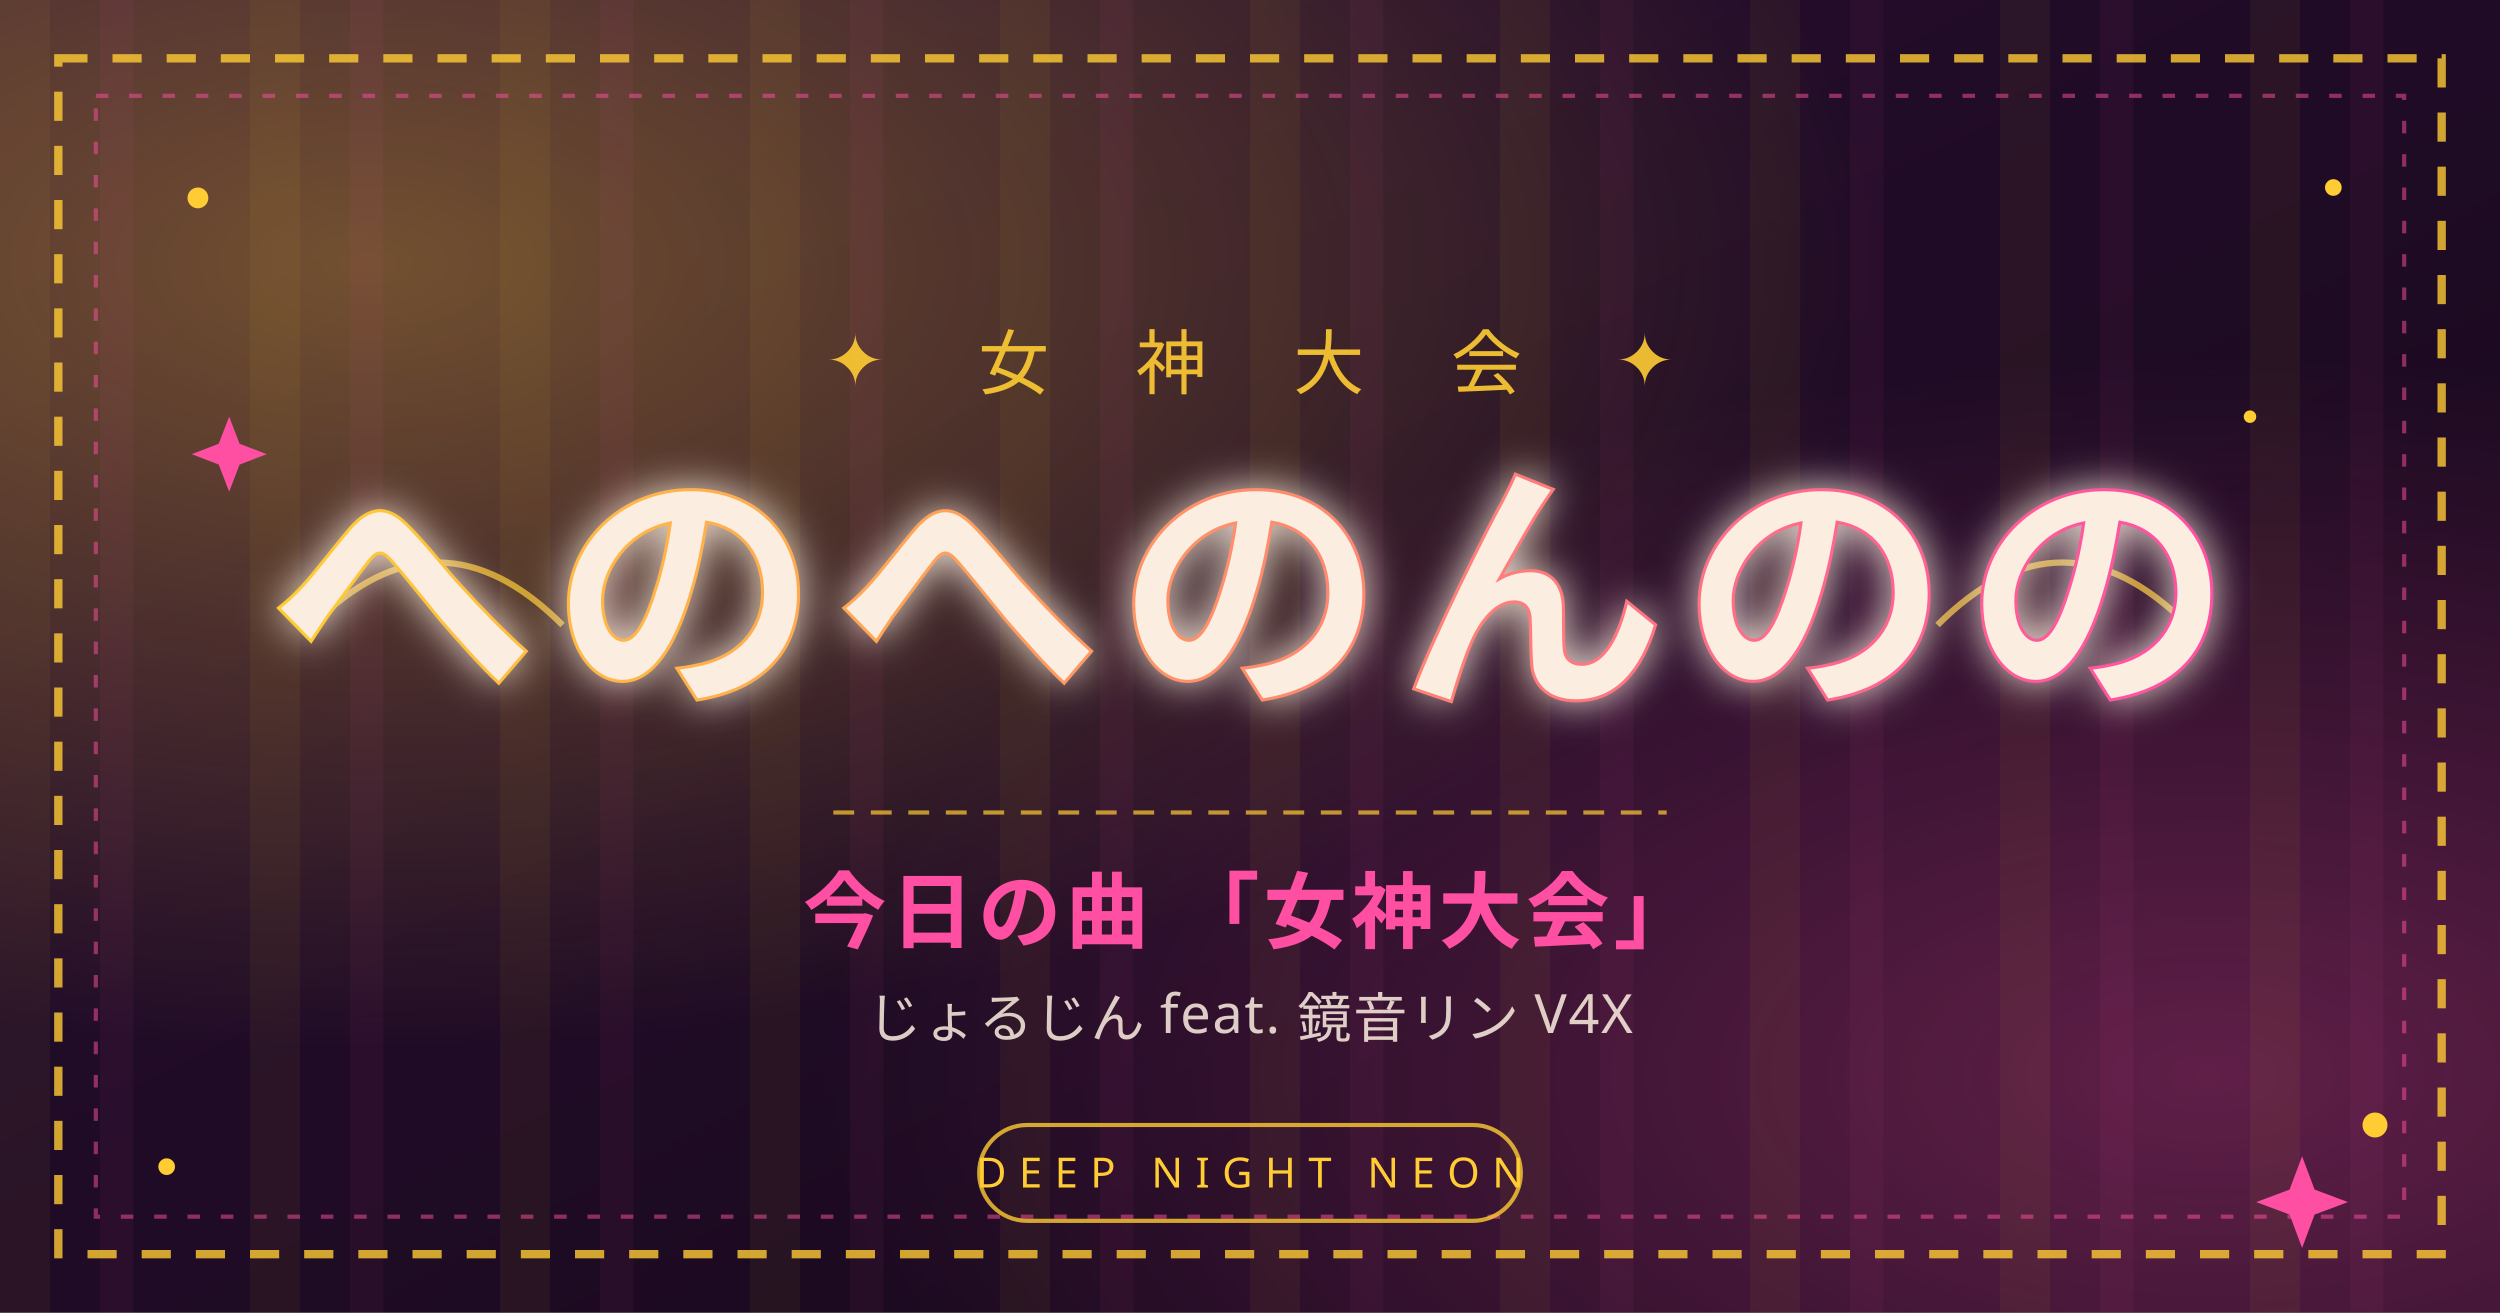
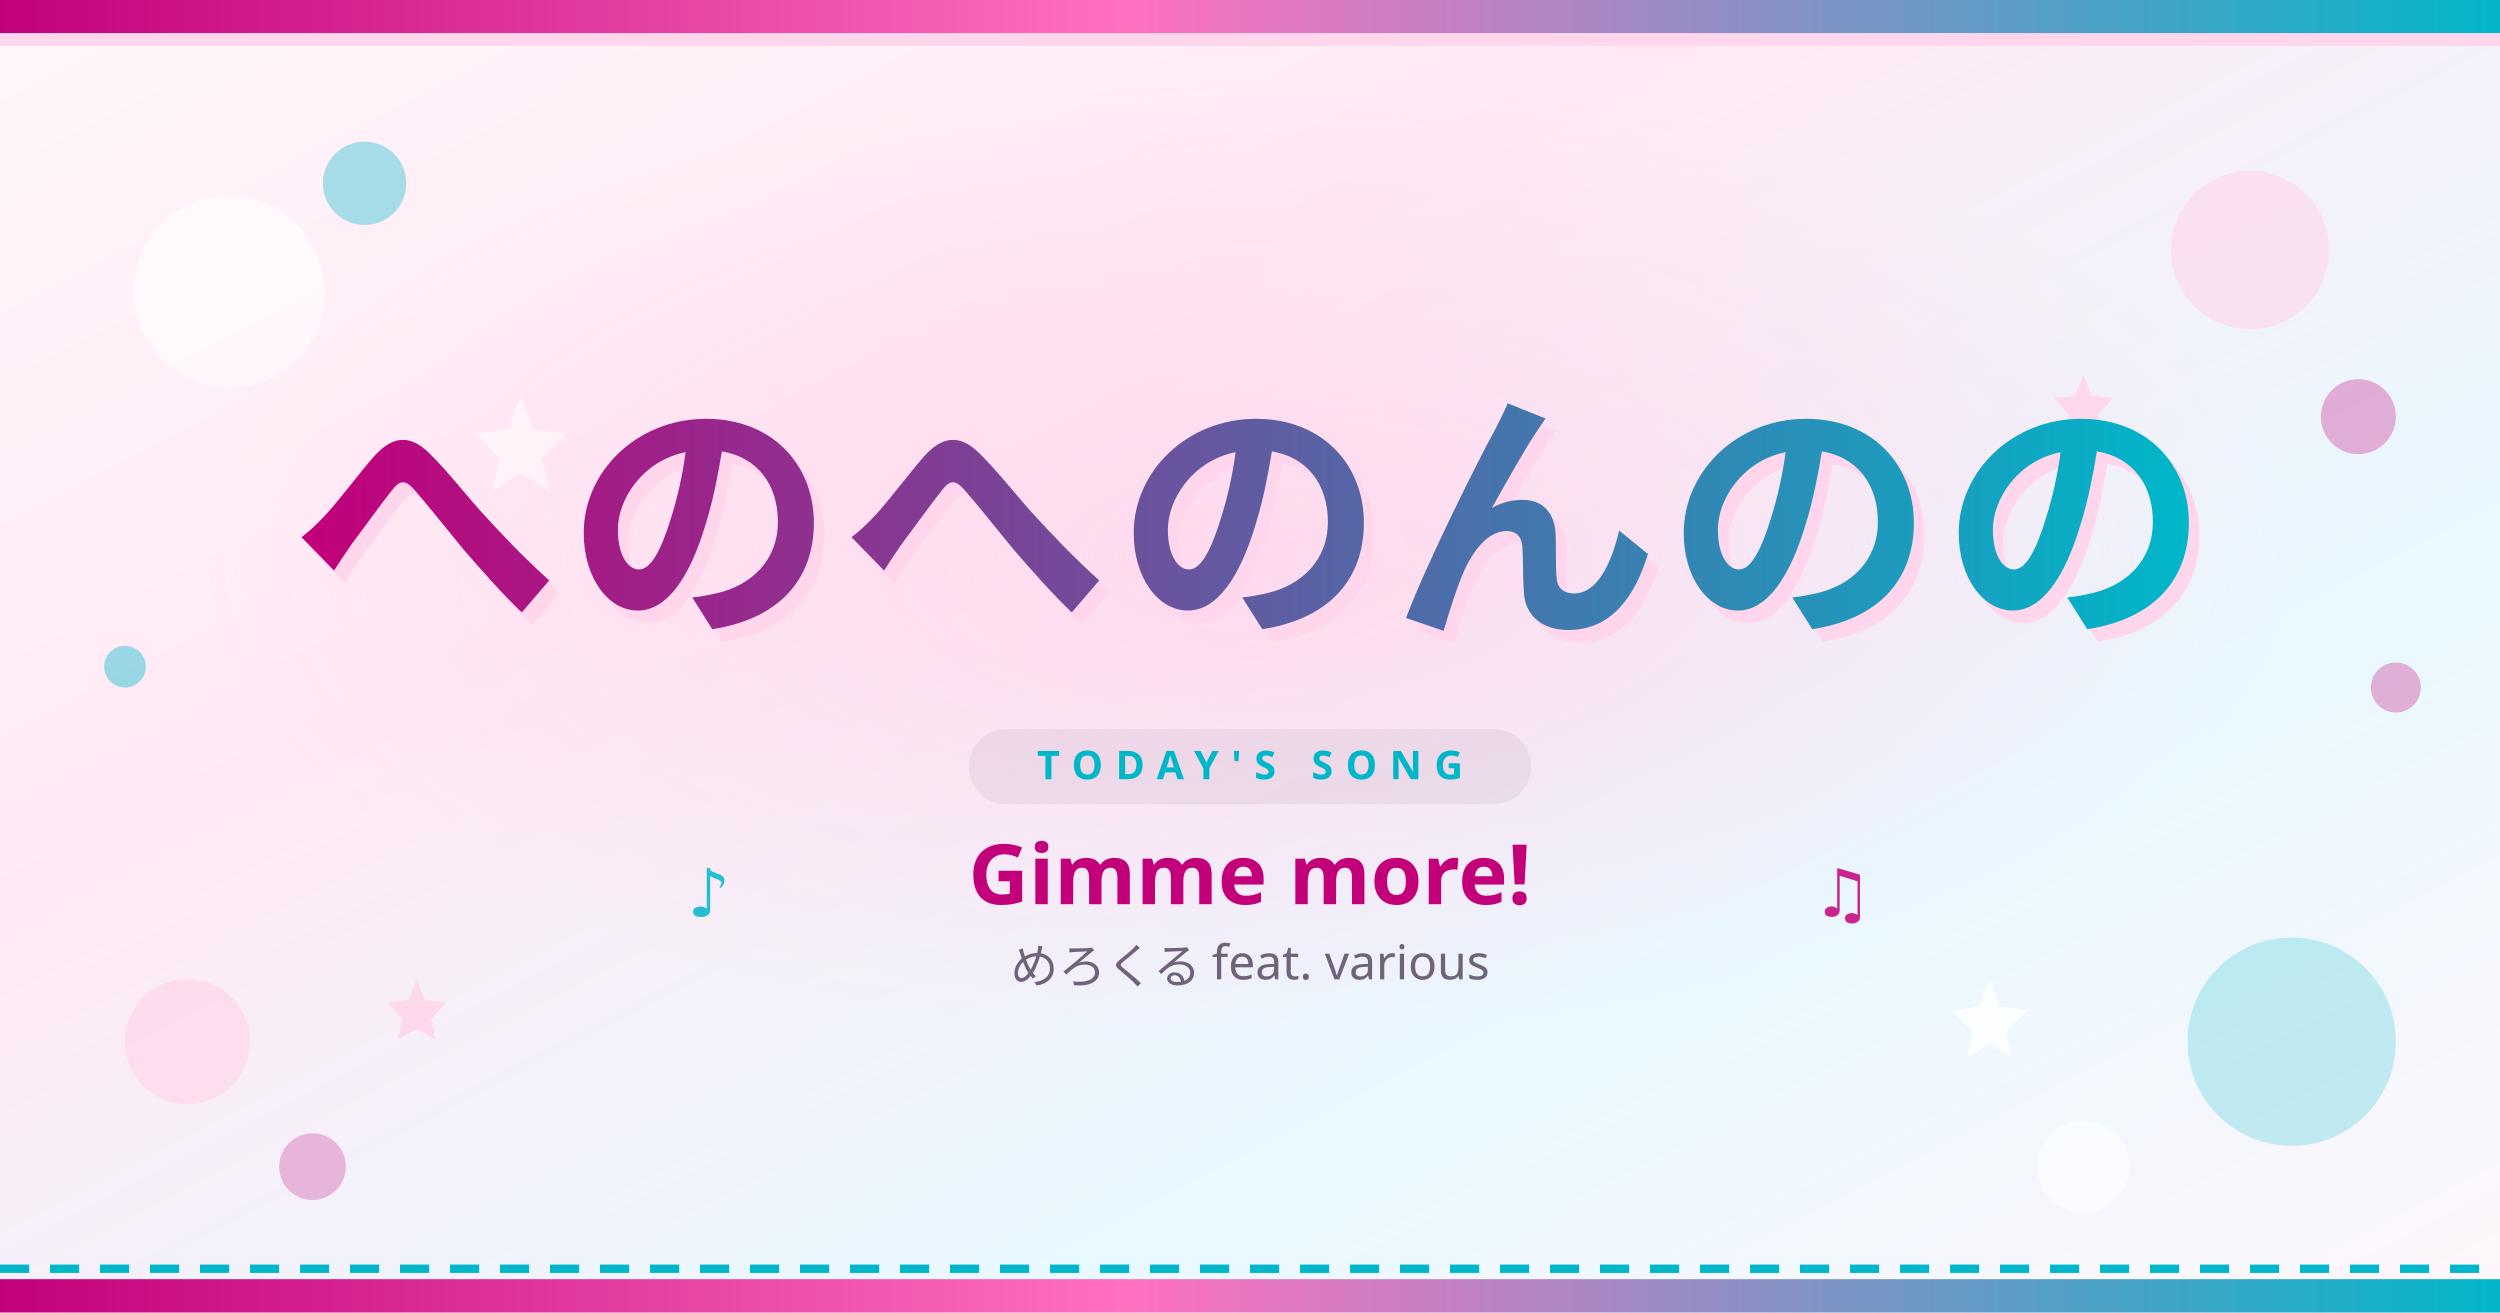
<svg xmlns="http://www.w3.org/2000/svg" width="1200" height="630" viewBox="0 0 1200 630">
  <defs>
-     <radialGradient id="glow1" cx="15%" cy="20%" r="60%">
-       <stop offset="0%" stop-color="#ffcc33" stop-opacity="0.35" />
-       <stop offset="100%" stop-color="#ffcc33" stop-opacity="0" />
+     <linearGradient id="bgGrad" x1="0%" y1="0%" x2="100%" y2="100%">
+       <stop offset="0%" stop-color="#fff6fb" />
+       <stop offset="35%" stop-color="#ffe9f5" />
+       <stop offset="70%" stop-color="#e8f9ff" />
+       <stop offset="100%" stop-color="#fff6fb" />
+     </linearGradient>
+     <linearGradient id="titleGrad" x1="0%" y1="0%" x2="100%" y2="0%">
+       <stop offset="0%" stop-color="#c2007a" />
+       <stop offset="100%" stop-color="#00b6c9" />
+     </linearGradient>
+     <linearGradient id="ribbonGrad" x1="0%" y1="0%" x2="100%" y2="0%">
+       <stop offset="0%" stop-color="#c2007a" />
+       <stop offset="45%" stop-color="#ff6fc0" />
+       <stop offset="100%" stop-color="#00b6c9" />
+     </linearGradient>
+     <radialGradient id="glow" cx="50%" cy="50%" r="50%">
+       <stop offset="0%" stop-color="#ffd6ec" stop-opacity="0.85" />
+       <stop offset="100%" stop-color="#ffd6ec" stop-opacity="0" />
    </radialGradient>
-     <radialGradient id="glow2" cx="88%" cy="82%" r="55%">
-       <stop offset="0%" stop-color="#ff4fa3" stop-opacity="0.30" />
-       <stop offset="100%" stop-color="#ff4fa3" stop-opacity="0" />
-     </radialGradient>
-     <linearGradient id="bgGrad" x1="0%" y1="0%" x2="100%" y2="100%">
-       <stop offset="0%" stop-color="#2a0e33" />
-       <stop offset="70%" stop-color="#1b0a20" />
-     </linearGradient>
-     <linearGradient id="titleStroke" x1="0%" y1="0%" x2="100%" y2="0%">
-       <stop offset="0%" stop-color="#ffcc33" />
-       <stop offset="100%" stop-color="#ff4fa3" />
-     </linearGradient>
-     <pattern id="marquee" width="120" height="630" patternUnits="userSpaceOnUse">
-       <rect x="0" y="0" width="24" height="630" fill="#ffcc33" />
-       <rect x="48" y="0" width="16" height="630" fill="#ff4fa3" />
-     </pattern>
-     <filter id="softGlow" x="-50%" y="-50%" width="200%" height="200%">
-       <feGaussianBlur stdDeviation="10" result="blur" />
-       <feMerge>
-         <feMergeNode in="blur" />
-         <feMergeNode in="SourceGraphic" />
-       </feMerge>
-     </filter>
  </defs>
-   <rect x="0" y="0" width="1200" height="630" fill="#1b0a20" />
-   <rect x="0" y="0" width="1200" height="630" fill="url(#bgGrad)" />
-   <rect x="0" y="0" width="1200" height="630" fill="url(#glow1)" />
-   <rect x="0" y="0" width="1200" height="630" fill="url(#glow2)" />
-   <rect x="0" y="0" width="1200" height="630" fill="url(#marquee)" opacity="0.05" />
-   <rect x="28" y="28" width="1144" height="574" fill="none" stroke="#ffcc33" stroke-width="4" stroke-dasharray="14 12" opacity="0.8" />
-   <rect x="46" y="46" width="1108" height="538" fill="none" stroke="#ff4fa3" stroke-width="2" stroke-dasharray="6 10" opacity="0.5" />
-   <g fill="#ffcc33">
-     <circle cx="95" cy="95" r="5" />
-     <circle cx="1120" cy="90" r="4" />
-     <circle cx="1140" cy="540" r="6" />
-     <circle cx="80" cy="560" r="4" />
-     <circle cx="1080" cy="200" r="3" />
+   <rect width="1200" height="630" fill="#fff6fb" />
+   <rect width="1200" height="630" fill="url(#bgGrad)" />
+   <rect x="0" y="0" width="1200" height="16" fill="url(#ribbonGrad)" />
+   <rect x="0" y="16" width="1200" height="6" fill="#ffd6ec" />
+   <rect x="0" y="614" width="1200" height="16" fill="url(#ribbonGrad)" />
+   <line x1="0" y1="609" x2="1200" y2="609" stroke="#00b6c9" stroke-width="4" stroke-dasharray="14 10" />
+   <circle cx="110" cy="140" r="46" fill="#ffffff" opacity="0.5" />
+   <circle cx="175" cy="88" r="20" fill="#00b6c9" opacity="0.35" />
+   <circle cx="90" cy="500" r="30" fill="#ffd6ec" opacity="0.7" />
+   <circle cx="1080" cy="120" r="38" fill="#ffd6ec" opacity="0.6" />
+   <circle cx="1132" cy="200" r="18" fill="#c2007a" opacity="0.3" />
+   <circle cx="1100" cy="500" r="50" fill="#00b6c9" opacity="0.22" />
+   <circle cx="1000" cy="560" r="22" fill="#ffffff" opacity="0.5" />
+   <circle cx="150" cy="560" r="16" fill="#c2007a" opacity="0.25" />
+   <circle cx="60" cy="320" r="10" fill="#00b6c9" opacity="0.4" />
+   <circle cx="1150" cy="330" r="12" fill="#c2007a" opacity="0.3" />
+   <g fill="#ffffff" opacity="0.85">
+     <path d="M 250 190 l 6 16 l 16 2 l -12 12 l 4 16 l -14 -9 l -14 9 l 4 -16 l -12 -12 l 16 -2 z" />
+     <path d="M 955 470 l 5 13 l 13 2 l -10 10 l 3 13 l -11 -7 l -11 7 l 3 -13 l -10 -10 l 13 -2 z" />
  </g>
-   <g fill="#ff4fa3">
-     <path d="M1105 555 l6 16 16 6 -16 6 -6 16 -6 -16 -16 -6 16 -6 z" />
-     <path d="M110 200 l5 13 13 5 -13 5 -5 13 -5 -13 -13 -5 13 -5 z" />
+   <g fill="#ffd6ec" opacity="0.9">
+     <path d="M 200 470 l 4 10 l 10 1 l -7 8 l 2 10 l -9 -5 l -9 5 l 2 -10 l -7 -8 l 10 -1 z" />
+     <path d="M 1000 180 l 4 10 l 10 1 l -7 8 l 2 10 l -9 -5 l -9 5 l 2 -10 l -7 -8 l 10 -1 z" />
  </g>
-   <g stroke="#ffcc33" stroke-width="3" fill="none" opacity="0.7">
-     <path d="M150 300 q60 -60 120 0" />
-     <path d="M930 300 q60 -60 120 0" />
-   </g>
-   <text x="600" y="185" text-anchor="middle" font-family="'Hiragino Sans', sans-serif" font-size="34" fill="#ffcc33" letter-spacing="0.5em" opacity="0.9">✦ 女 神 大 会 ✦</text>
-   <text x="600" y="330" text-anchor="middle" font-family="'Century Gothic', 'Hiragino Sans', sans-serif" font-size="128" font-weight="700" fill="#fbeee0" letter-spacing="0.06em" filter="url(#softGlow)">へのへのんのの</text>
-   <text x="600" y="330" text-anchor="middle" font-family="'Century Gothic', 'Hiragino Sans', sans-serif" font-size="128" font-weight="700" fill="none" stroke="url(#titleStroke)" stroke-width="1.5" letter-spacing="0.06em">へのへのんのの</text>
-   <line x1="400" y1="390" x2="800" y2="390" stroke="#ffcc33" stroke-width="2" stroke-dasharray="10 8" opacity="0.7" />
-   <text x="600" y="452" text-anchor="middle" font-family="'Hiragino Sans', sans-serif" font-size="40" font-weight="600" fill="#ff4fa3" letter-spacing="0.05em">今日の曲 「女神大会」</text>
-   <text x="600" y="498" text-anchor="middle" font-family="'Hiragino Sans', sans-serif" font-size="26" fill="#fbeee0" opacity="0.85" letter-spacing="0.03em">じょるじん feat. 鏡音リン V4X</text>
-   <g>
-     <rect x="470" y="540" width="260" height="46" rx="23" fill="none" stroke="#ffcc33" stroke-width="2" opacity="0.8" />
-     <text x="600" y="570" text-anchor="middle" font-family="'Hiragino Sans', sans-serif" font-size="20" fill="#ffcc33" letter-spacing="0.3em">DEEP NIGHT NEON</text>
-   </g>
+   <ellipse cx="600" cy="268" rx="500" ry="230" fill="url(#glow)" />
+   <text x="605" y="302" font-family="sans-serif" font-size="128" font-weight="700" text-anchor="middle" fill="#ffd6ec" letter-spacing="4">へのへのんのの</text>
+   <text x="600" y="296" font-family="sans-serif" font-size="128" font-weight="700" text-anchor="middle" fill="url(#titleGrad)" letter-spacing="4">へのへのんのの</text>
+   <rect x="465" y="350" width="270" height="36" rx="18" fill="#2b1638" opacity="0.06" />
+   <text x="600" y="374" font-family="sans-serif" font-size="19" font-weight="700" text-anchor="middle" fill="#00b6c9" letter-spacing="6">TODAY'S SONG</text>
+   <text x="330" y="440" font-family="sans-serif" font-size="32" fill="#00b6c9" opacity="0.85">♪</text>
+   <text x="600" y="434" font-family="sans-serif" font-size="40" font-weight="700" text-anchor="middle" fill="#c2007a">Gimme more!</text>
+   <text x="870" y="440" font-family="sans-serif" font-size="32" fill="#c2007a" opacity="0.85">♫</text>
+   <text x="600" y="472" font-family="sans-serif" font-size="23" text-anchor="middle" fill="#2b1638" opacity="0.65">めろくる feat. various</text>
</svg>
